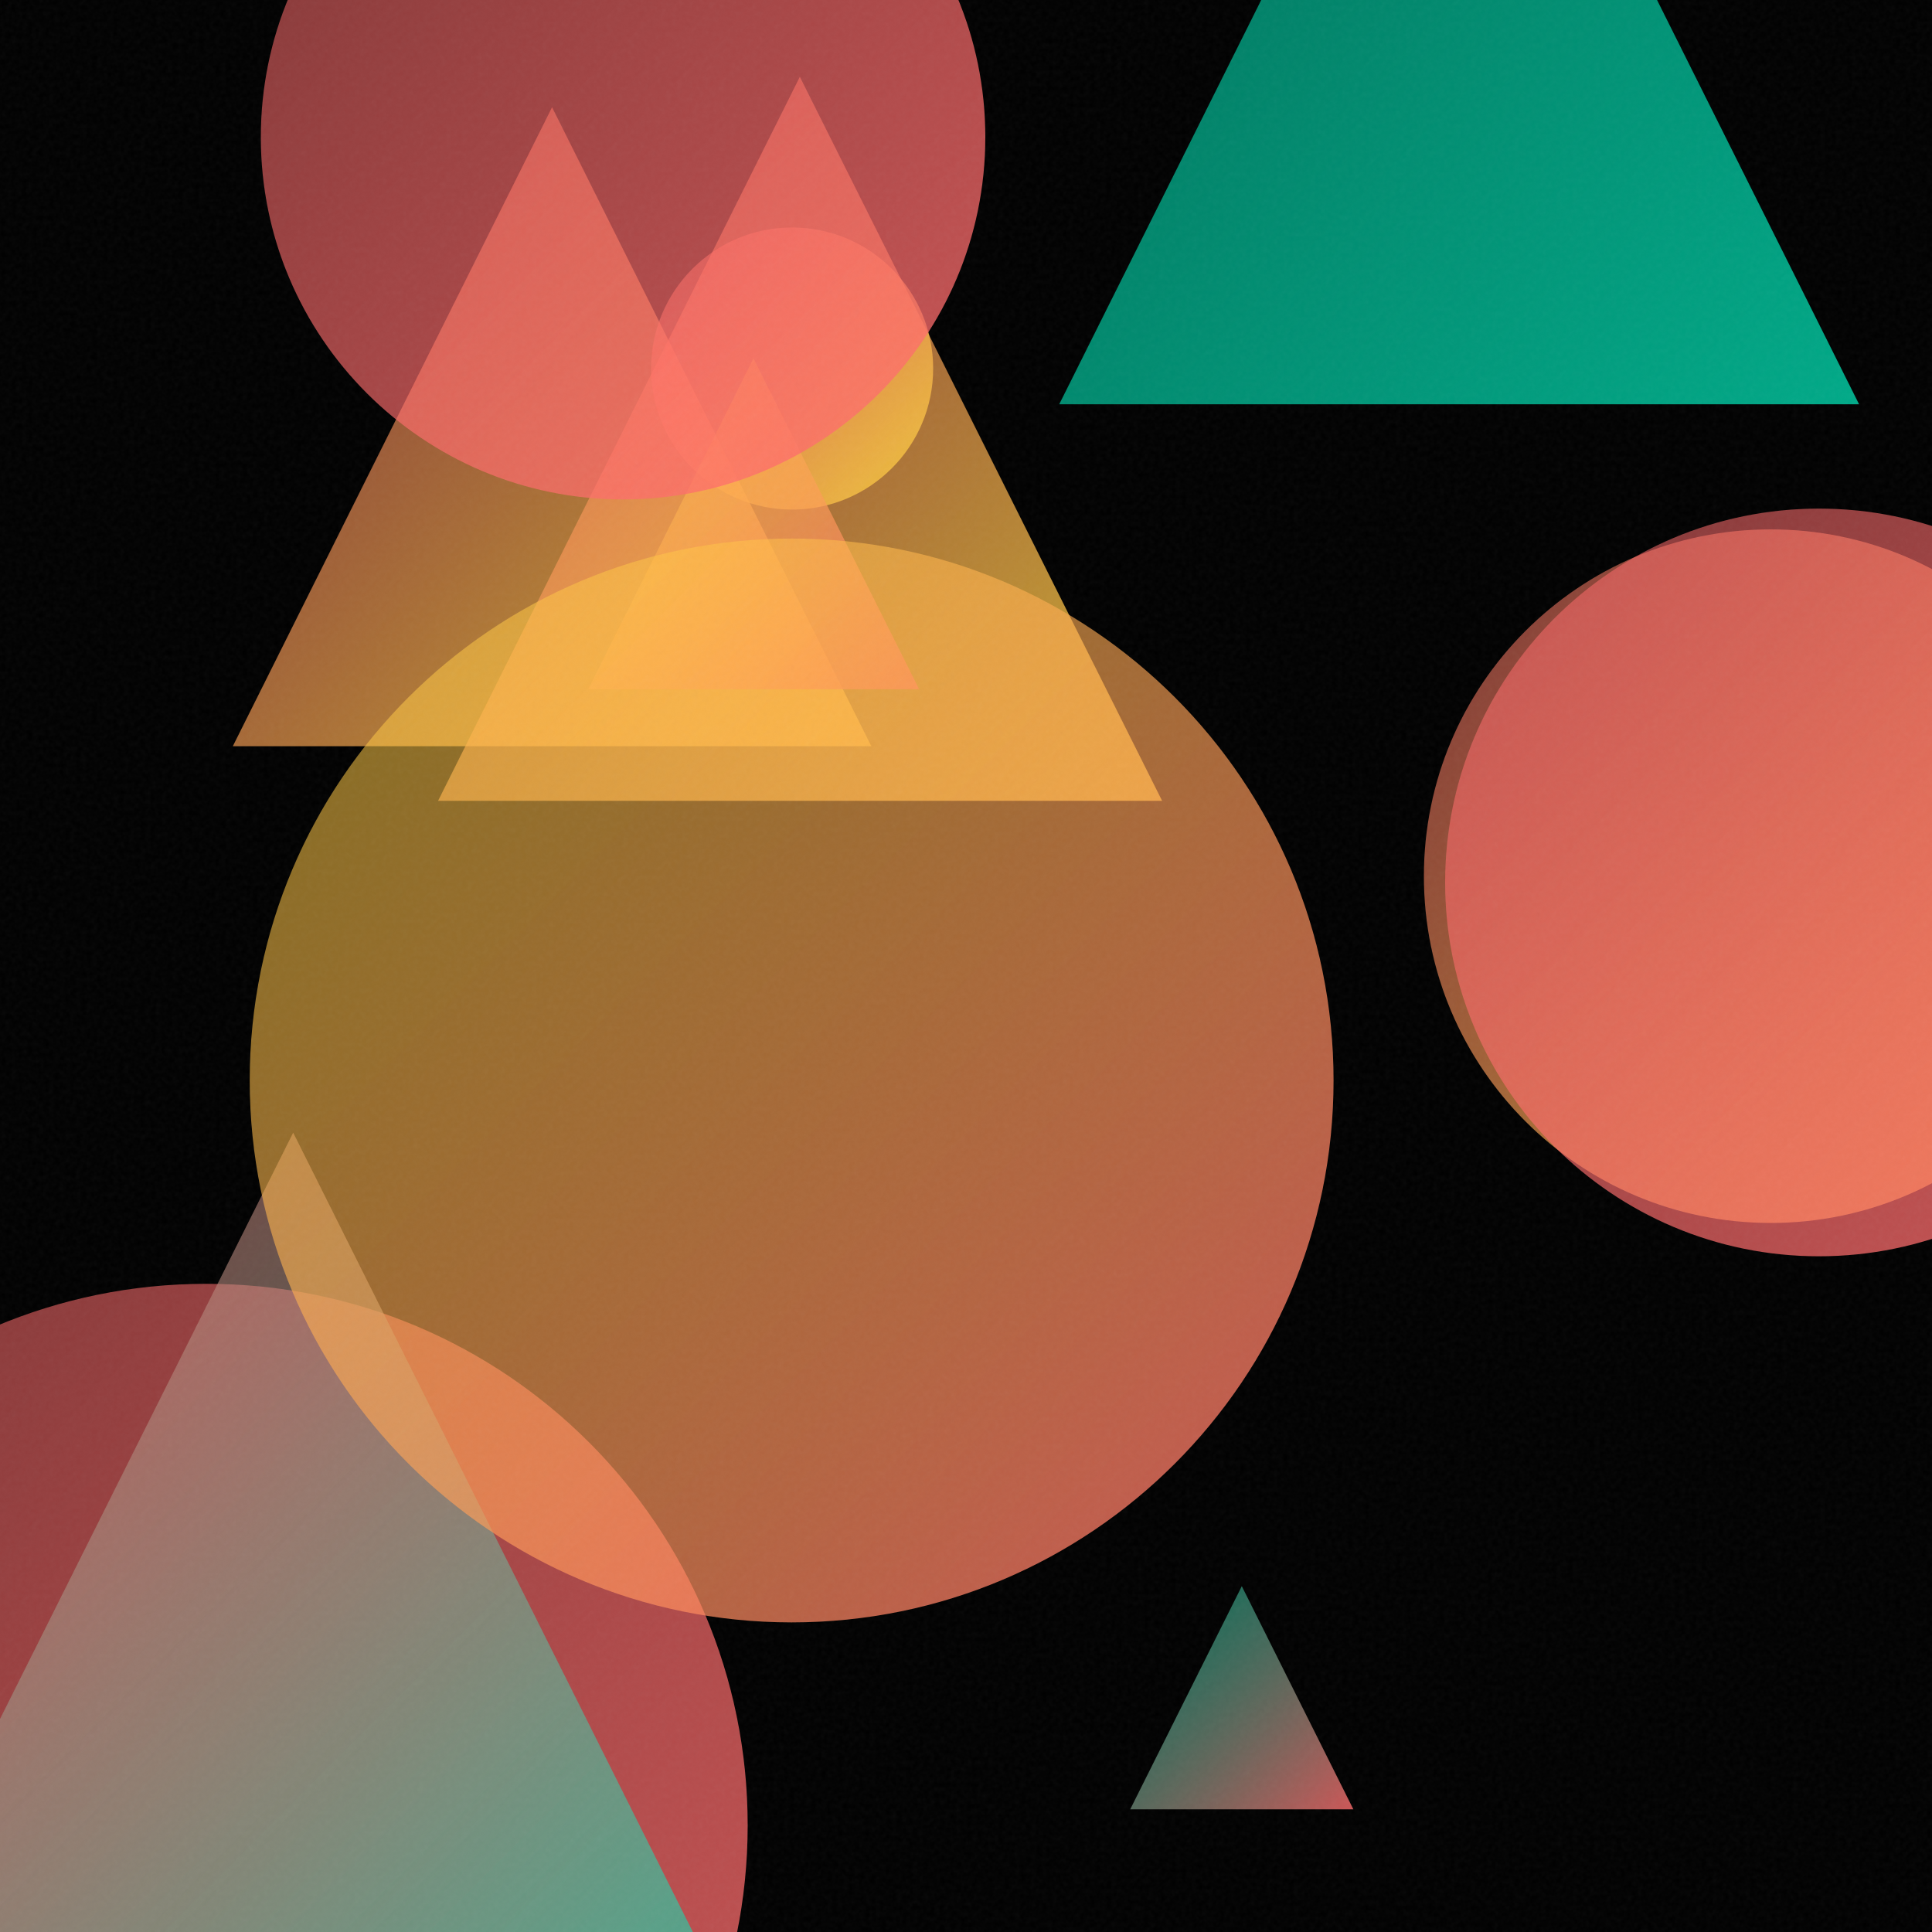
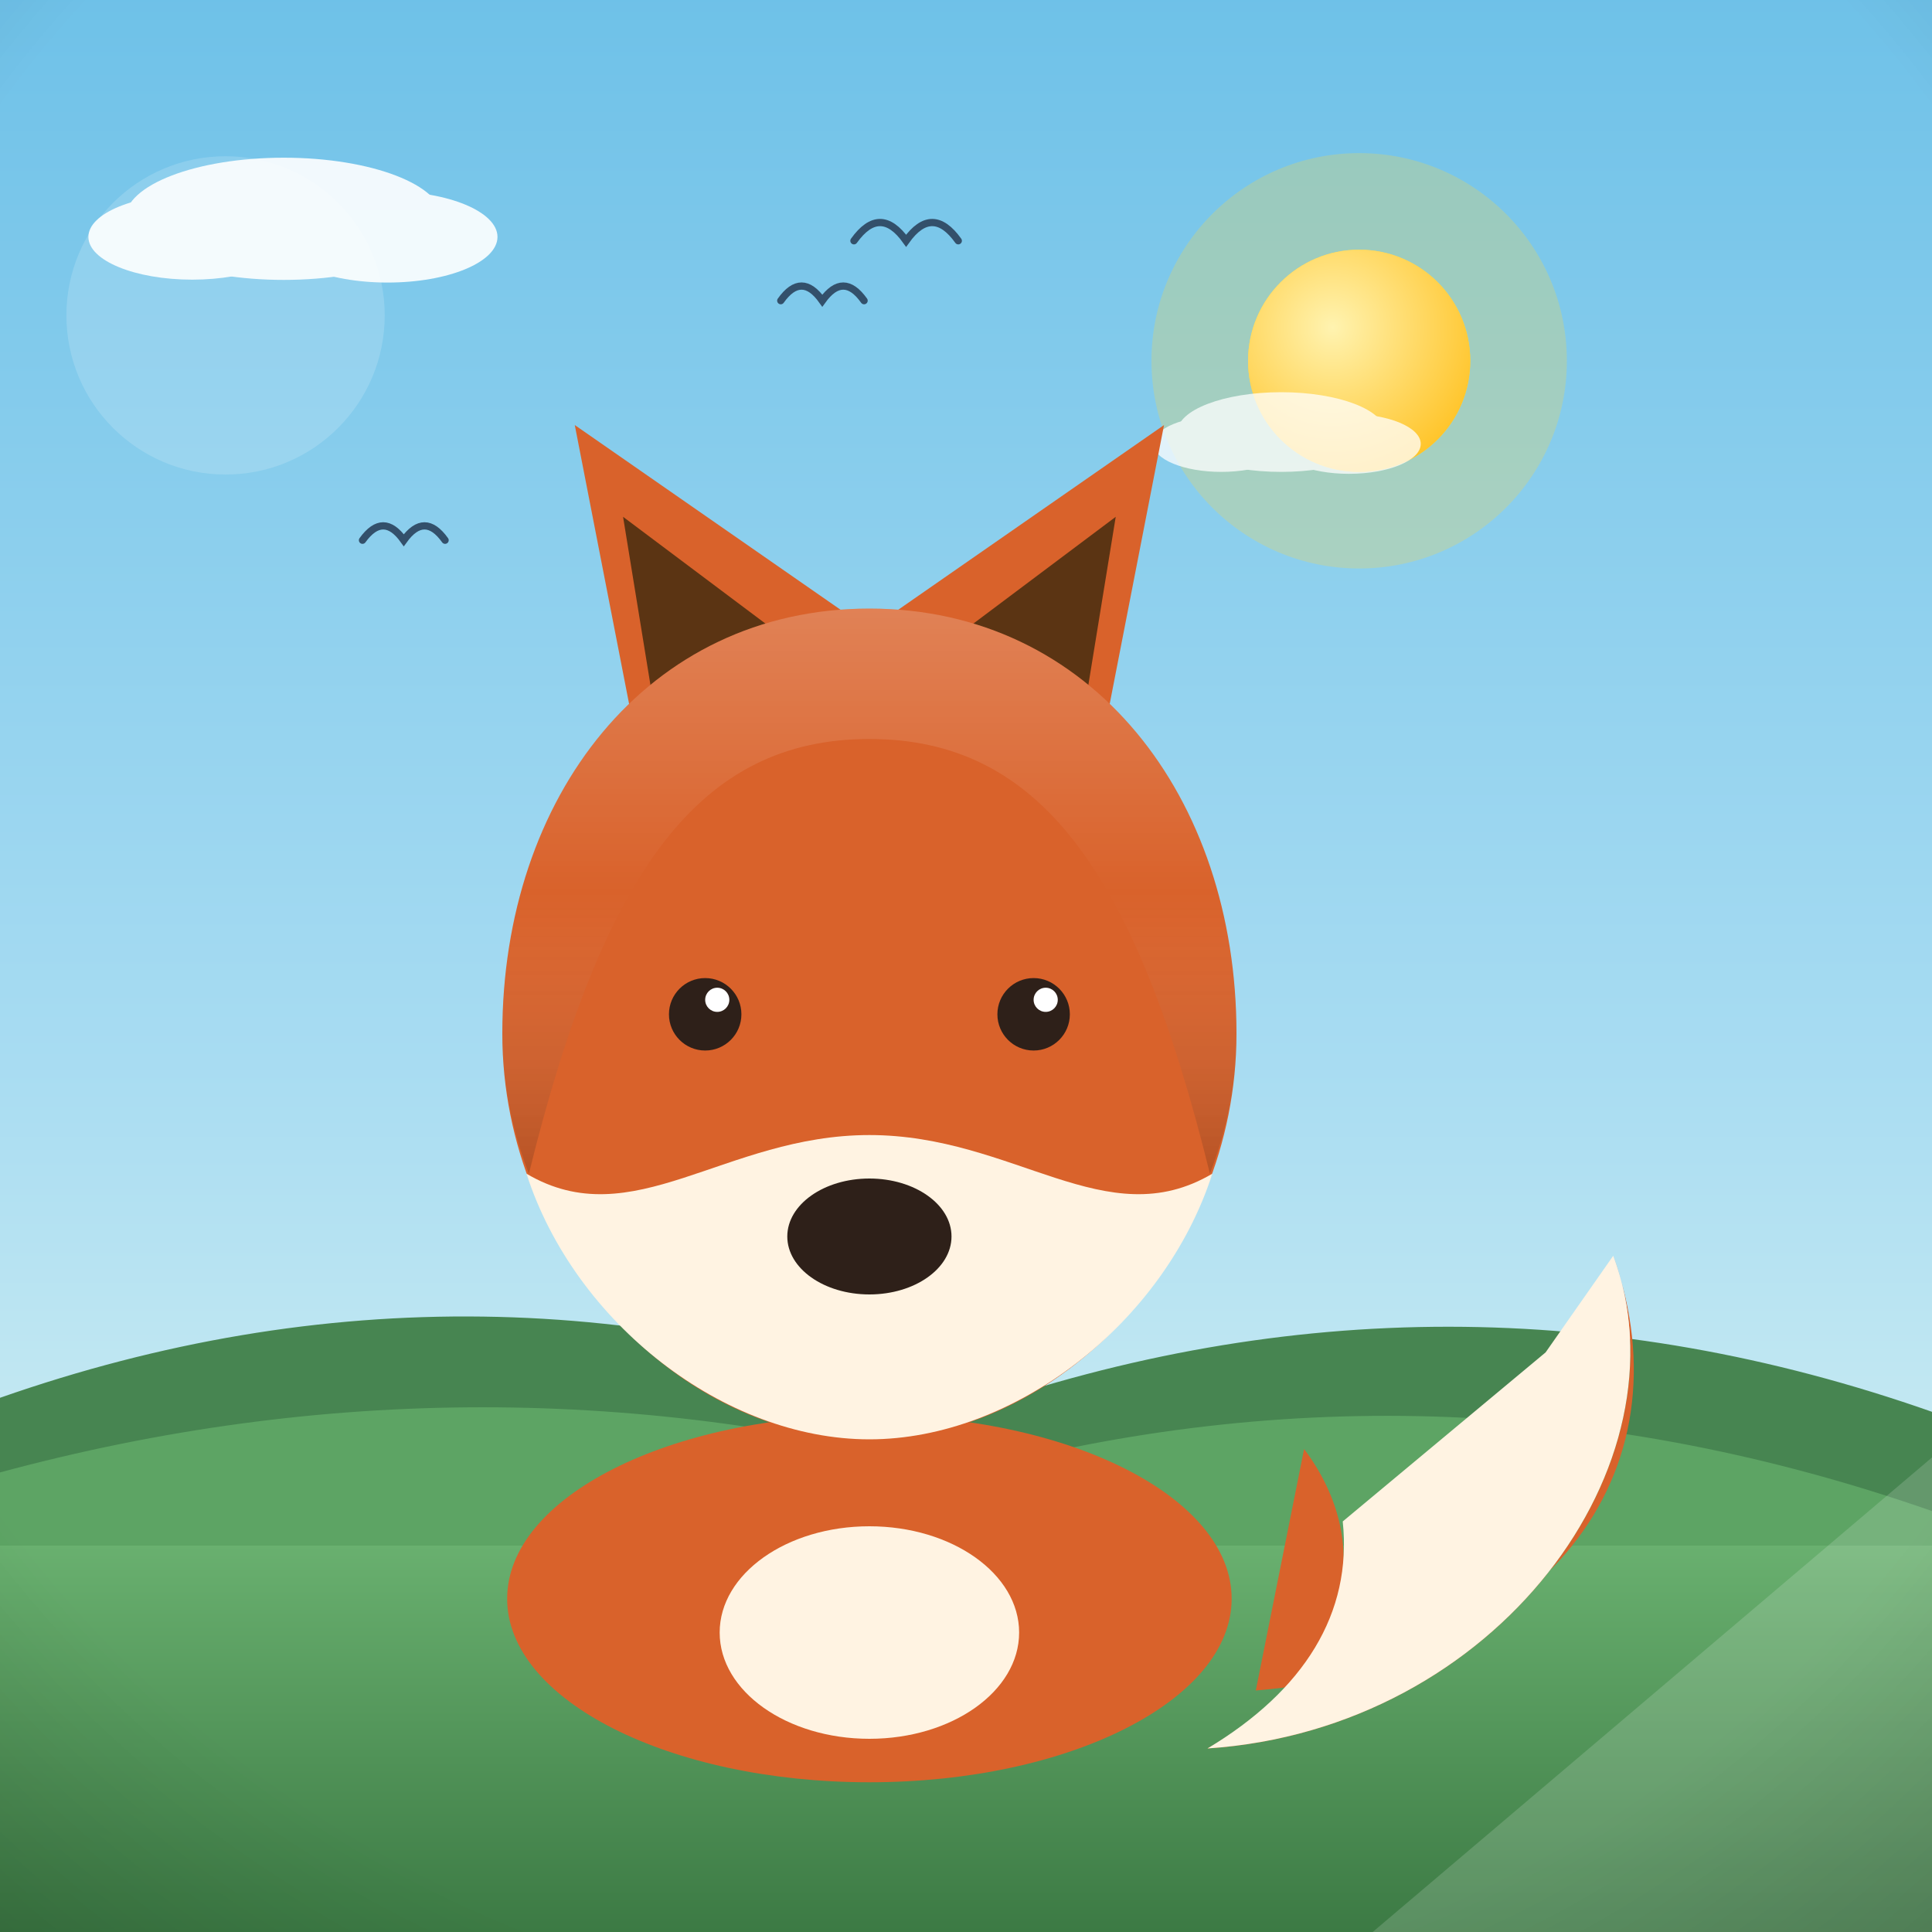
- <svg xmlns="http://www.w3.org/2000/svg" viewBox="0 0 400 400">
+ <svg xmlns="http://www.w3.org/2000/svg" viewBox="0 0 800 800">
  <defs>
-     <linearGradient id="g0" x1="48.2" y1="22.2" x2="180.4" y2="154.5" gradientUnits="userSpaceOnUse">
-       <stop offset="0" stop-color="#FF6B6B" stop-opacity="0.5" />
-       <stop offset="1" stop-color="#FFD93D" stop-opacity="0.8" />
+     <linearGradient id="sky" x1="0" y1="0" x2="0" y2="1">
+       <stop offset="0" stop-color="#6ec1e8" />
+       <stop offset="0.55" stop-color="#a8dcf2" />
+       <stop offset="1" stop-color="#eafaf1" />
    </linearGradient>
-     <linearGradient id="g1" x1="90.7" y1="15.9" x2="240.6" y2="165.8" gradientUnits="userSpaceOnUse">
-       <stop offset="0" stop-color="#FF6B6B" stop-opacity="0.5" />
-       <stop offset="1" stop-color="#FFD93D" stop-opacity="0.8" />
+     <radialGradient id="sunG" cx="0.38" cy="0.35" r="0.9">
+       <stop offset="0" stop-color="#fff3b0" />
+       <stop offset="1" stop-color="#ffb703" />
+     </radialGradient>
+     <linearGradient id="ground" x1="0" y1="0" x2="0" y2="1">
+       <stop offset="0" stop-color="#69b06f" />
+       <stop offset="1" stop-color="#3c7a44" />
    </linearGradient>
-     <linearGradient id="g2" x1="219.3" y1="-82.0" x2="384.9" y2="83.7" gradientUnits="userSpaceOnUse">
-       <stop offset="0" stop-color="#00D4AA" stop-opacity="0.5" />
-       <stop offset="1" stop-color="#00D4AA" stop-opacity="0.8" />
+     <linearGradient id="sea" x1="0" y1="0" x2="0" y2="1">
+       <stop offset="0" stop-color="#3d9bc4" />
+       <stop offset="1" stop-color="#1668a0" />
    </linearGradient>
-     <linearGradient id="g3" x1="234.0" y1="328.4" x2="280.2" y2="374.6" gradientUnits="userSpaceOnUse">
-       <stop offset="0" stop-color="#00D4AA" stop-opacity="0.5" />
-       <stop offset="1" stop-color="#FF6B6B" stop-opacity="0.8" />
+     <linearGradient id="shade" x1="0" y1="0" x2="0" y2="1">
+       <stop offset="0" stop-color="#ffffff" stop-opacity="0.20" />
+       <stop offset="0.5" stop-color="#ffffff" stop-opacity="0" />
+       <stop offset="1" stop-color="#000000" stop-opacity="0.16" />
    </linearGradient>
-     <linearGradient id="g4" x1="134.8" y1="47.1" x2="193.1" y2="105.4" gradientUnits="userSpaceOnUse">
-       <stop offset="0" stop-color="#FF6B6B" stop-opacity="0.5" />
-       <stop offset="1" stop-color="#FFD93D" stop-opacity="0.8" />
-     </linearGradient>
-     <linearGradient id="g5" x1="121.8" y1="74.2" x2="190.3" y2="142.7" gradientUnits="userSpaceOnUse">
-       <stop offset="0" stop-color="#FFD93D" stop-opacity="0.5" />
-       <stop offset="1" stop-color="#FF6B6B" stop-opacity="0.8" />
-     </linearGradient>
-     <linearGradient id="g6" x1="294.8" y1="109.6" x2="438.4" y2="253.2" gradientUnits="userSpaceOnUse">
-       <stop offset="0" stop-color="#FF6B6B" stop-opacity="0.5" />
-       <stop offset="1" stop-color="#FFD93D" stop-opacity="0.8" />
-     </linearGradient>
-     <linearGradient id="g7" x1="54.0" y1="-46.7" x2="204.1" y2="103.4" gradientUnits="userSpaceOnUse">
-       <stop offset="0" stop-color="#FF6B6B" stop-opacity="0.5" />
-       <stop offset="1" stop-color="#FF6B6B" stop-opacity="0.8" />
-     </linearGradient>
-     <linearGradient id="g8" x1="299.2" y1="105.4" x2="454.0" y2="260.1" gradientUnits="userSpaceOnUse">
-       <stop offset="0" stop-color="#FF6B6B" stop-opacity="0.5" />
-       <stop offset="1" stop-color="#FF6B6B" stop-opacity="0.8" />
-     </linearGradient>
-     <linearGradient id="g9" x1="-69.4" y1="265.8" x2="154.9" y2="490.0" gradientUnits="userSpaceOnUse">
-       <stop offset="0" stop-color="#FF6B6B" stop-opacity="0.5" />
-       <stop offset="1" stop-color="#FF6B6B" stop-opacity="0.8" />
-     </linearGradient>
-     <linearGradient id="g10" x1="-51.9" y1="234.5" x2="173.3" y2="459.7" gradientUnits="userSpaceOnUse">
-       <stop offset="0" stop-color="#FF6B6B" stop-opacity="0.5" />
-       <stop offset="1" stop-color="#00D4AA" stop-opacity="0.8" />
-     </linearGradient>
-     <linearGradient id="g11" x1="51.7" y1="111.5" x2="276.0" y2="335.9" gradientUnits="userSpaceOnUse">
-       <stop offset="0" stop-color="#FFD93D" stop-opacity="0.5" />
-       <stop offset="1" stop-color="#FF6B6B" stop-opacity="0.8" />
-     </linearGradient>
-     <filter id="n">
-       <feTurbulence type="fractalNoise" baseFrequency="0.9" numOctaves="2" stitchTiles="stitch" />
-       <feColorMatrix type="saturate" values="0" />
-     </filter>
+     <radialGradient id="vig" cx="0.5" cy="0.42" r="0.85">
+       <stop offset="0.72" stop-color="#000000" stop-opacity="0" />
+       <stop offset="1" stop-color="#000000" stop-opacity="0.20" />
+     </radialGradient>
  </defs>
-   <rect width="400" height="400" fill="#000000" />
-   <path d="M 114.3 22.2 L 180.4 154.5 L 48.2 154.5 Z" fill="url(#g0)" />
-   <path d="M 165.6 15.9 L 240.6 165.8 L 90.7 165.8 Z" fill="url(#g1)" />
-   <path d="M 302.1 -82.0 L 384.9 83.7 L 219.3 83.7 Z" fill="url(#g2)" />
-   <path d="M 257.1 328.4 L 280.2 374.6 L 234.0 374.6 Z" fill="url(#g3)" />
-   <circle cx="164.0" cy="76.3" r="29.2" fill="url(#g4)" />
-   <path d="M 156.0 74.2 L 190.3 142.7 L 121.8 142.7 Z" fill="url(#g5)" />
-   <circle cx="366.6" cy="181.4" r="71.8" fill="url(#g6)" />
-   <circle cx="129.0" cy="28.4" r="75.0" fill="url(#g7)" />
-   <circle cx="376.6" cy="182.7" r="77.4" fill="url(#g8)" />
-   <circle cx="42.7" cy="377.9" r="112.1" fill="url(#g9)" />
-   <path d="M 60.7 234.5 L 173.3 459.7 L -51.9 459.7 Z" fill="url(#g10)" />
-   <circle cx="163.9" cy="223.7" r="112.2" fill="url(#g11)" />
-   <rect width="400" height="400" filter="url(#n)" opacity="0.05" />
+   <rect width="800" height="800" fill="url(#sky)" />
+   <circle cx="562.8" cy="149.4" r="86" fill="#ffd93d" opacity="0.25" />
+   <circle cx="562.8" cy="149.4" r="46" fill="#ffd93d" />
+   <circle cx="562.8" cy="149.4" r="46" fill="url(#sunG)" />
+   <g fill="#ffffff" opacity="0.9">
+     <ellipse cx="117.5" cy="90.6" rx="65.7" ry="25.3" />
+     <ellipse cx="79.6" cy="98.1" rx="43" ry="17.7" />
+     <ellipse cx="160.5" cy="98.1" rx="45.5" ry="18.9" />
+   </g>
+   <g fill="#ffffff" opacity="0.75">
+     <ellipse cx="530.5" cy="178.9" rx="43" ry="16.5" />
+     <ellipse cx="505.7" cy="183.8" rx="28.1" ry="11.6" />
+     <ellipse cx="558.6" cy="183.8" rx="29.7" ry="12.4" />
+   </g>
+   <path d="M0 684 L0 578.8 Q 200 508.8 400 584.3 Q 600 514.3 800 584.6 L800 684 Z" fill="#478551" />
+   <path d="M0 730 L0 609.7 Q 200 555.7 400 609.8 Q 600 555.8 800 625.7 L800 730 Z" fill="#5da464" />
+   <rect y="640" width="800" height="160" fill="url(#ground)" />
+   <path d="M 353.6 99.7 Q 364.4 84.6 375.2 99.7 Q 386 84.6 396.8 99.7" fill="none" stroke="#33506b" stroke-width="3" stroke-linecap="round" />
+   <path d="M 323.3 124.5 Q 331.9 112.4 340.5 124.5 Q 349.2 112.4 357.8 124.5" fill="none" stroke="#33506b" stroke-width="3" stroke-linecap="round" />
+   <path d="M 150.1 223.7 Q 158.7 211.8 167.2 223.7 Q 175.8 211.8 184.3 223.7" fill="none" stroke="#33506b" stroke-width="3" stroke-linecap="round" />
+   <g transform="translate(400 0) scale(1 1) translate(-400 0)">
+     <path d="M520 700 C 640 690 700 610 668 520 C 700 606 620 716 500 724 C 560 690 570 640 540 600 Z" fill="#d9622b" />
+     <path d="M668 520 C 700 606 620 716 500 724 C 540 700 560 668 556 630 L 640 560 Z" fill="#fff3e2" />
+     <ellipse cx="360" cy="662" rx="150" ry="76" fill="#d9622b" />
+     <ellipse cx="360" cy="676" rx="62" ry="44" fill="#fff3e2" />
+     <path d="M268 330 L238 176 L356 258 Z" fill="#d9622b" />
+     <path d="M452 330 L482 176 L364 258 Z" fill="#d9622b" />
+     <path d="M272 300 L258 214 L322 262 Z" fill="#5b3413" />
+     <path d="M448 300 L462 214 L398 262 Z" fill="#5b3413" />
+     <path d="M360 252 C 268 252 208 330 208 428 C 208 520 282 596 360 596 C 438 596 512 520 512 428 C 512 330 452 252 360 252 Z" fill="#d9622b" />
+     <path d="M360 596 C 300 596 238 548 218 486 C 262 512 300 470 360 470 C 420 470 458 512 502 486 C 482 548 420 596 360 596 Z" fill="#fff3e2" />
+     <ellipse cx="360" cy="512" rx="34" ry="24" fill="#2e2019" />
+     <circle cx="292" cy="420" r="15" fill="#2e2019" />
+     <circle cx="428" cy="420" r="15" fill="#2e2019" />
+     <circle cx="297" cy="414" r="5" fill="#ffffff" />
+     <circle cx="433" cy="414" r="5" fill="#ffffff" />
+     <path d="M208 428 C 208 330 268 252 360 252 C 452 252 512 330 512 428 C 512 448 508 468 501 486 C 470 360 430 306 360 306 C 290 306 250 360 219 486 C 212 468 208 448 208 428 Z" fill="url(#shade)" />
+   </g>
+   <g opacity="0.16">
+     <circle cx="93.4" cy="130.6" r="65.9" fill="#ffffff" />
+     <path d="M 568.4 800 L 800 800 L 800 603.5 Z" fill="#ffffff" />
+   </g>
+   <rect width="800" height="800" fill="url(#vig)" />
</svg>
